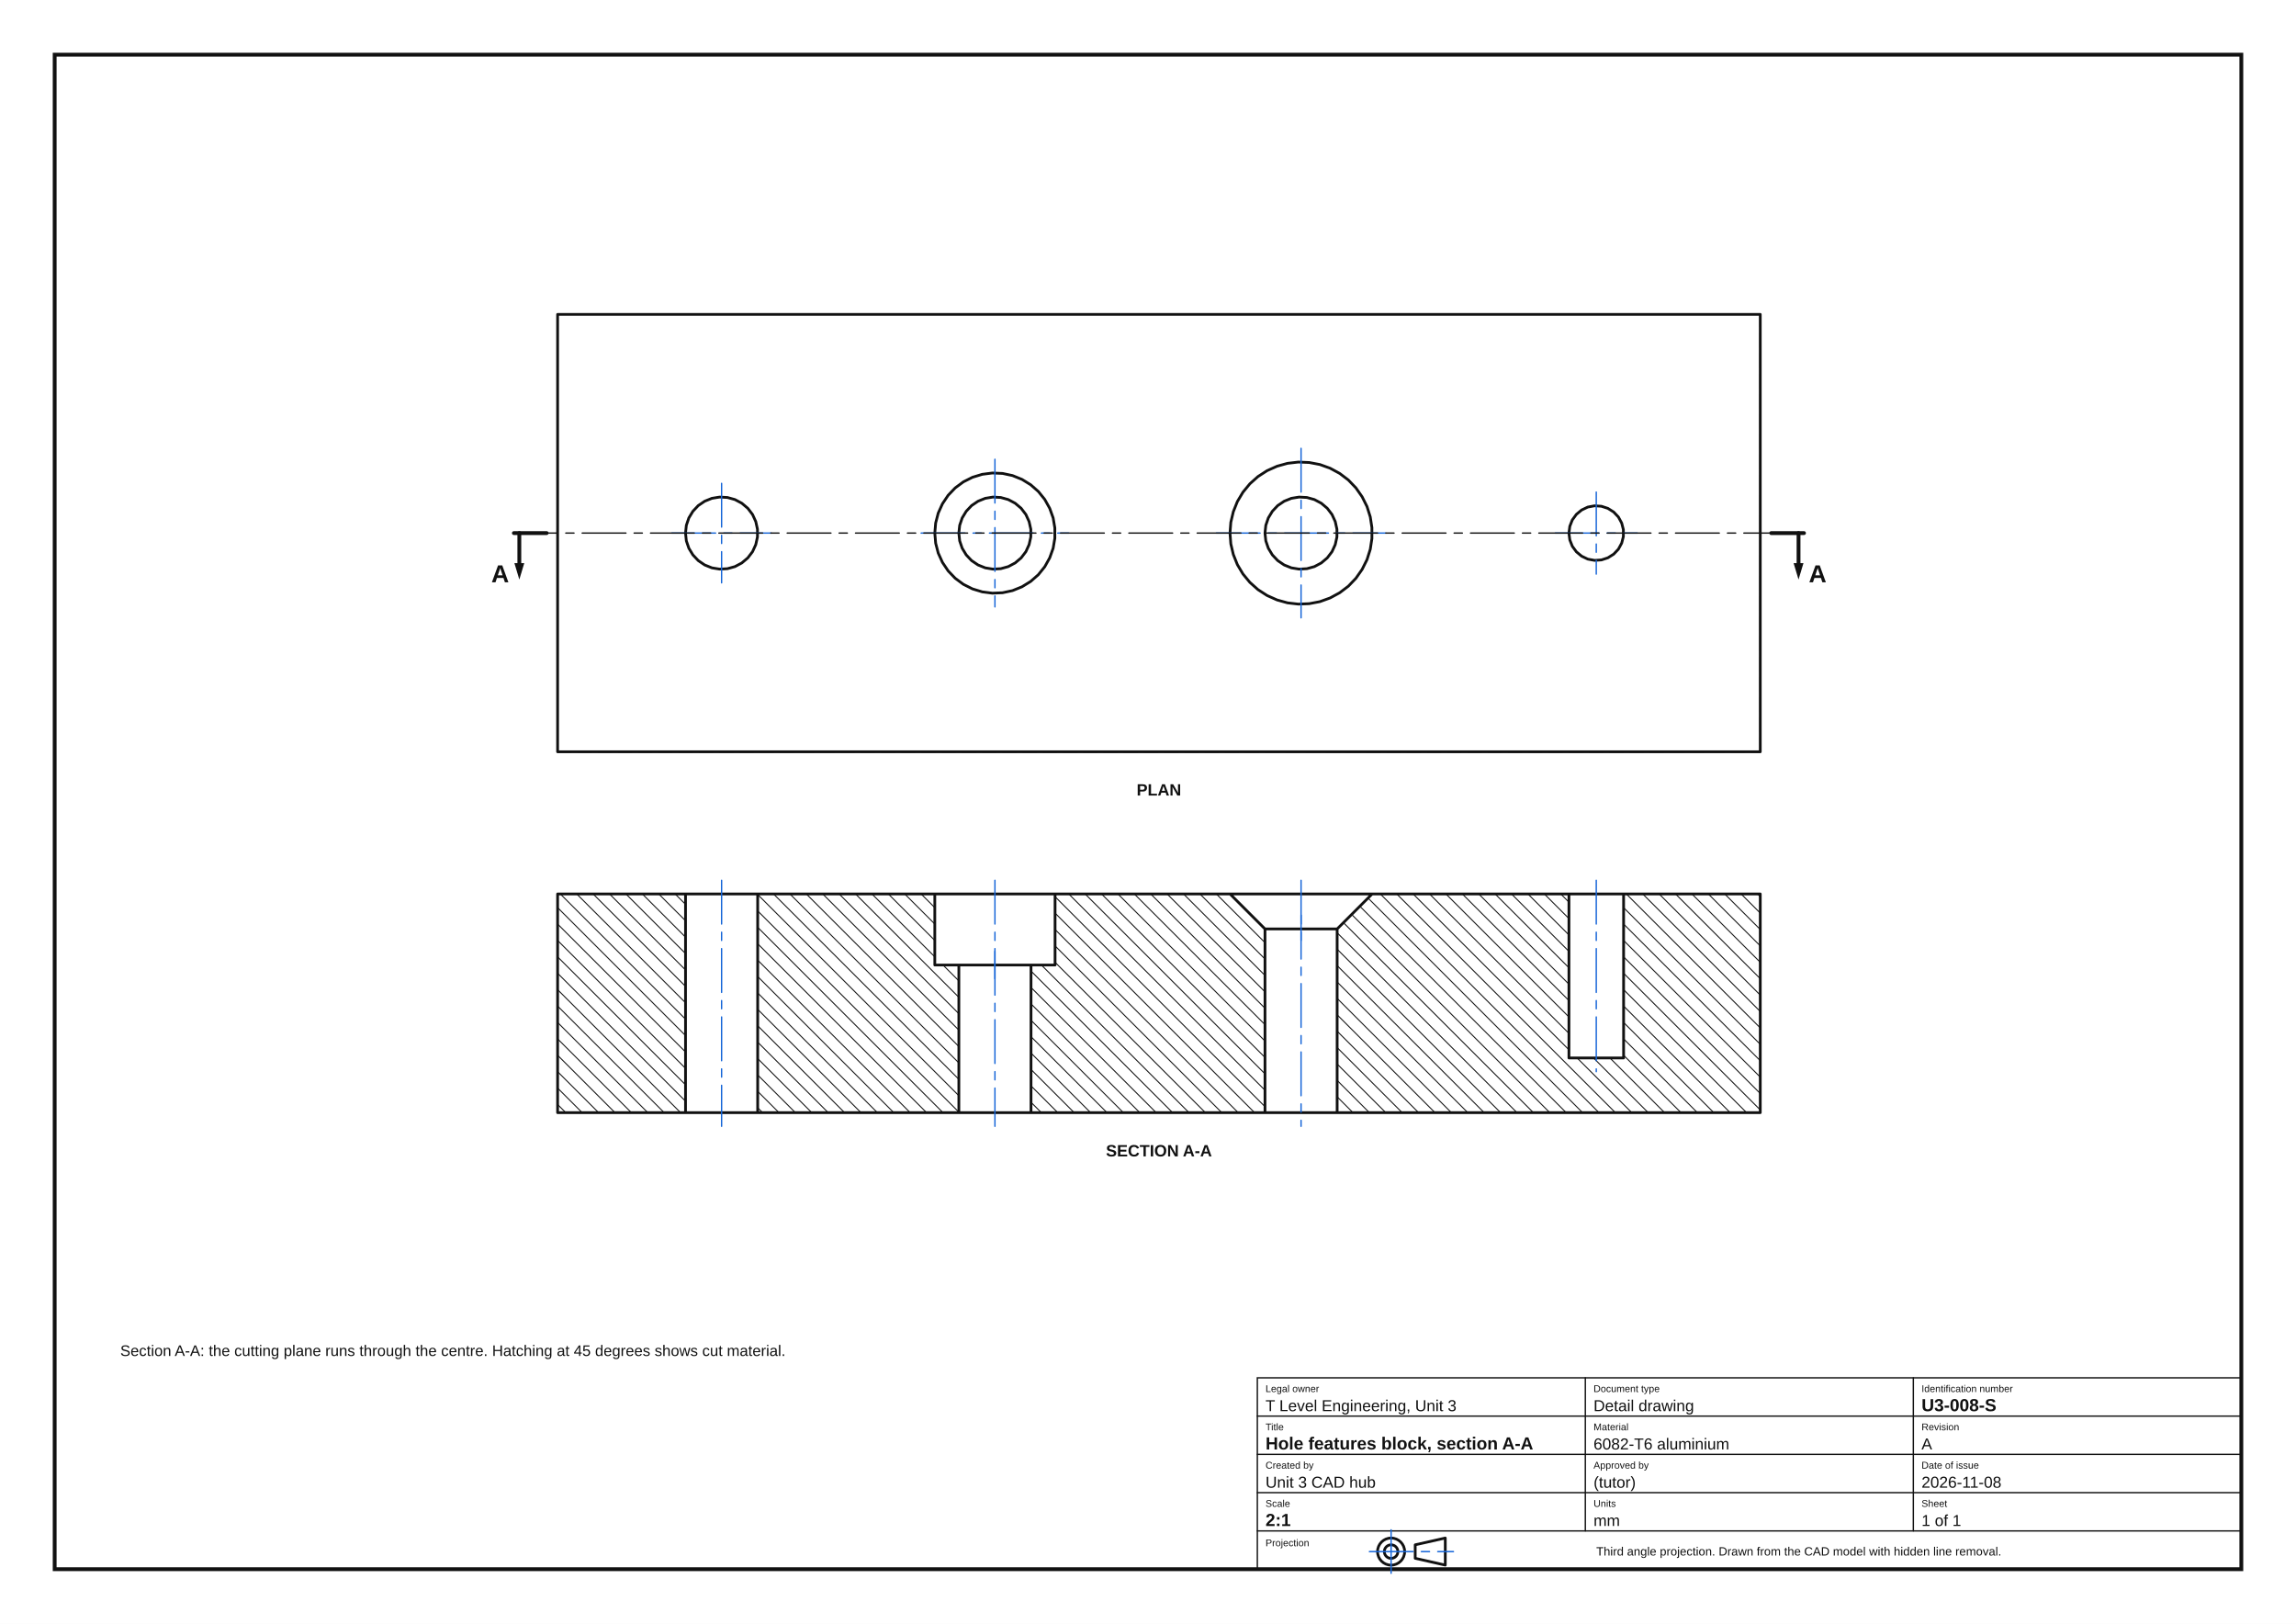
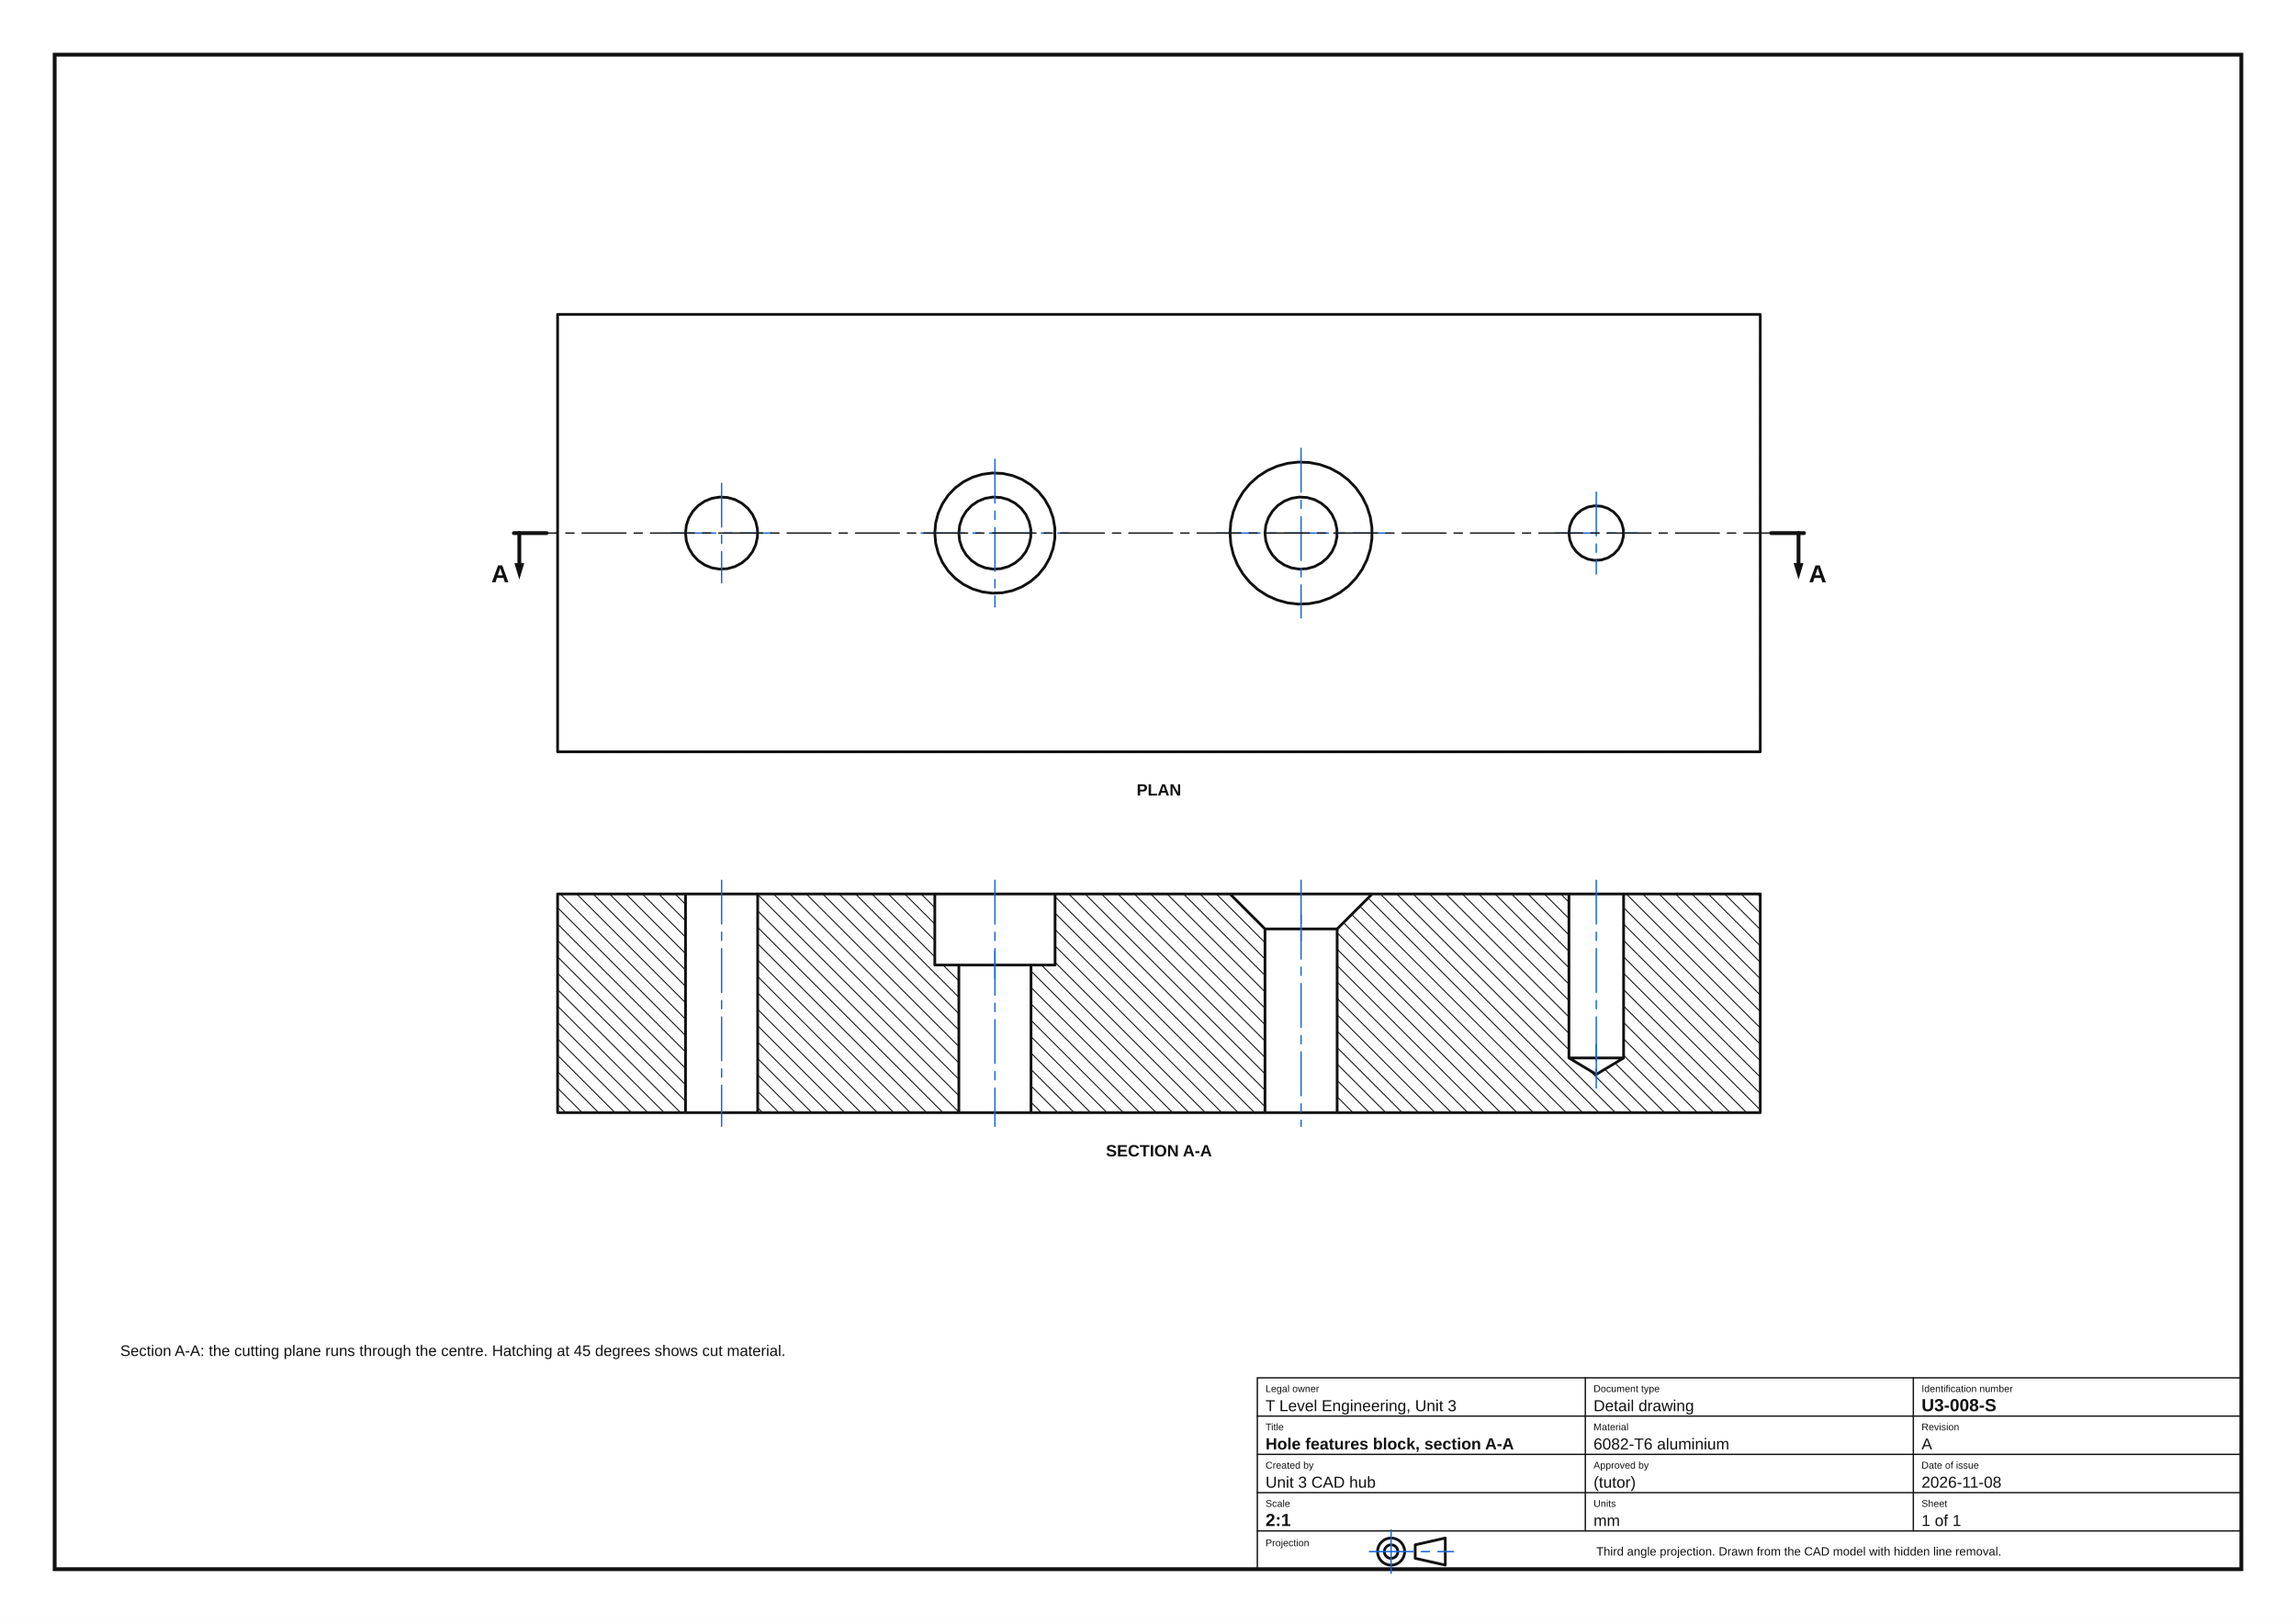
<svg xmlns="http://www.w3.org/2000/svg" width="420mm" height="297mm" viewBox="0 0 420 297">
  <style>path,line,circle,polygon{fill:none;stroke:#111;stroke-linecap:round;stroke-linejoin:round}.vis{stroke-width:0.5}.hid{stroke-width:0.25;stroke-dasharray:2.5,1.2}.ctr{stroke-width:0.25;stroke-dasharray:8,1.5,1.5,1.5;stroke:#1565D8}.dim{stroke-width:0.25}.thin{stroke-width:0.25}.hat{stroke-width:0.18}.bord{stroke-width:0.7}.cut{stroke-width:0.25;stroke-dasharray:8,1.5,1.5,1.5}.cutend{stroke-width:0.7}rect.bord,rect.thin{fill:none;stroke:#111}text{font-family:Arial,Helvetica,sans-serif;fill:#111}.arrow{fill:#111;stroke:none}</style>
  <rect x="0" y="0" width="420" height="297" fill="#fff" stroke="none" />
-   <path class="hat" d="M102.00,202.00 L103.50,203.50 M102.00,199.00 L106.50,203.50 M102.00,196.00 L109.50,203.50 M102.00,193.00 L112.50,203.50 M102.00,190.00 L115.50,203.50 M102.00,187.00 L118.50,203.50 M102.00,184.00 L121.50,203.50 M102.00,181.00 L124.50,203.50 M102.00,178.00 L125.40,201.40 M102.00,175.00 L125.40,198.40 M102.00,172.00 L125.40,195.40 M102.00,169.00 L125.40,192.40 M102.00,166.00 L125.40,189.40 M138.60,202.60 L139.50,203.50 M102.50,163.50 L125.40,186.40 M138.60,199.60 L142.50,203.50 M105.50,163.50 L125.40,183.40 M138.60,196.60 L145.50,203.50 M108.50,163.50 L125.40,180.40 M138.60,193.60 L148.50,203.50 M111.50,163.50 L125.40,177.40 M138.60,190.60 L151.50,203.50 M114.50,163.50 L125.40,174.40 M138.60,187.60 L154.50,203.50 M117.50,163.50 L125.40,171.40 M138.60,184.60 L157.50,203.50 M120.50,163.50 L125.40,168.40 M138.60,181.60 L160.50,203.50 M123.50,163.50 L125.40,165.40 M138.60,178.60 L163.50,203.50 M138.60,175.60 L166.50,203.50 M138.60,172.60 L169.50,203.50 M138.60,169.60 L172.50,203.50 M138.60,166.60 L175.40,203.40 M138.60,163.60 L175.40,200.40 M141.50,163.50 L175.40,197.40 M144.50,163.50 L175.40,194.40 M147.50,163.50 L175.40,191.40 M150.50,163.50 L175.40,188.40 M188.60,201.60 L190.50,203.50 M153.50,163.50 L175.40,185.40 M188.60,198.60 L193.50,203.50 M156.50,163.50 L175.40,182.40 M188.60,195.60 L196.50,203.50 M159.50,163.50 L171.00,175.00 M172.50,176.50 L175.40,179.40 M188.60,192.60 L199.50,203.50 M162.50,163.50 L171.00,172.00 M188.60,189.60 L202.50,203.50 M165.50,163.50 L171.00,169.00 M188.60,186.60 L205.50,203.50 M168.50,163.50 L171.00,166.00 M188.60,183.60 L208.50,203.50 M188.60,180.60 L211.50,203.50 M188.60,177.60 L214.50,203.50 M190.50,176.50 L217.50,203.50 M193.00,176.00 L220.50,203.50 M193.00,173.00 L223.50,203.50 M193.00,170.00 L226.50,203.50 M193.00,167.00 L229.50,203.50 M193.00,164.00 L231.40,202.40 M195.50,163.50 L231.40,199.40 M198.50,163.50 L231.40,196.40 M201.50,163.50 L231.40,193.40 M204.50,163.50 L231.40,190.40 M207.50,163.50 L231.40,187.40 M244.60,200.60 L247.50,203.50 M210.50,163.50 L231.40,184.40 M244.60,197.60 L250.50,203.50 M213.50,163.50 L231.40,181.40 M244.60,194.60 L253.50,203.50 M216.50,163.50 L231.40,178.40 M244.60,191.60 L256.50,203.50 M219.50,163.50 L231.40,175.40 M244.60,188.60 L259.50,203.50 M222.50,163.50 L231.40,172.40 M244.60,185.60 L262.50,203.50 M244.60,182.60 L265.50,203.50 M244.60,179.60 L268.50,203.50 M244.60,176.60 L271.50,203.50 M244.60,173.60 L274.50,203.50 M244.60,170.60 L277.50,203.50 M245.75,168.75 L280.50,203.50 M247.25,167.25 L283.50,203.50 M248.75,165.75 L286.50,203.50 M250.25,164.25 L289.50,203.50 M252.50,163.50 L292.50,203.50 M255.50,163.50 L295.50,203.50 M258.50,163.50 L287.00,192.00 M288.50,193.50 L298.50,203.50 M261.50,163.50 L287.00,189.00 M291.50,193.50 L301.50,203.50 M264.50,163.50 L287.00,186.00 M294.50,193.50 L304.50,203.50 M267.50,163.50 L287.00,183.00 M297.00,193.00 L307.50,203.50 M270.50,163.50 L287.00,180.00 M297.00,190.00 L310.50,203.50 M273.50,163.50 L287.00,177.00 M297.00,187.00 L313.50,203.50 M276.50,163.50 L287.00,174.00 M297.00,184.00 L316.50,203.50 M279.50,163.50 L287.00,171.00 M297.00,181.00 L319.50,203.50 M282.50,163.50 L287.00,168.00 M297.00,178.00 L322.00,203.00 M285.50,163.50 L287.00,165.00 M297.00,175.00 L322.00,200.00 M297.00,172.00 L322.00,197.00 M297.00,169.00 L322.00,194.00 M297.00,166.00 L322.00,191.00 M297.50,163.50 L322.00,188.00 M300.50,163.50 L322.00,185.00 M303.50,163.50 L322.00,182.00 M306.50,163.50 L322.00,179.00 M309.50,163.50 L322.00,176.00 M312.50,163.50 L322.00,173.00 M315.50,163.50 L322.00,170.00 M318.50,163.50 L322.00,167.00 M321.50,163.50 L322.00,164.00" />
-   <path class="vis" d="M102.00,203.50 L102.00,163.50 M322.00,163.50 L297.00,163.50 M287.00,163.50 L287.13,163.50 L287.50,163.50 L288.09,163.50 L288.88,163.50 L289.83,163.50 L290.89,163.50 L292.00,163.50 L293.11,163.50 L294.17,163.50 L295.12,163.50 L295.91,163.50 L296.50,163.50 L296.87,163.50 L297.00,163.50 M287.00,163.50 L251.00,163.50 M225.00,163.50 L225.33,163.50 L226.29,163.50 L227.84,163.50 L229.89,163.50 L232.36,163.50 L235.11,163.50 L238.00,163.50 L240.89,163.50 L243.64,163.50 L246.11,163.50 L248.16,163.50 L249.71,163.50 L250.67,163.50 L251.00,163.50 M225.00,163.50 L193.00,163.50 M171.00,163.50 L171.28,163.50 L172.09,163.50 L173.40,163.50 L175.14,163.50 L177.23,163.50 L179.55,163.50 L182.00,163.50 L184.45,163.50 L186.77,163.50 L188.86,163.50 L190.60,163.50 L191.91,163.50 L192.72,163.50 L193.00,163.50 M171.00,163.50 L138.60,163.50 M125.40,163.50 L125.57,163.50 L126.05,163.50 L126.84,163.50 L127.88,163.50 L129.14,163.50 L130.53,163.50 L132.00,163.50 L133.47,163.50 L134.86,163.50 L136.12,163.50 L137.16,163.50 L137.95,163.50 L138.43,163.50 L138.60,163.50 M125.40,163.50 L102.00,163.50 M322.00,203.50 L244.60,203.50 M231.40,203.50 L231.57,203.50 L232.05,203.50 L232.84,203.50 L233.88,203.50 L235.14,203.50 L236.53,203.50 L238.00,203.50 L239.47,203.50 L240.86,203.50 L242.12,203.50 L243.16,203.50 L243.95,203.50 L244.43,203.50 L244.60,203.50 M231.40,203.50 L188.60,203.50 M175.40,203.50 L175.57,203.50 L176.05,203.50 L176.84,203.50 L177.88,203.50 L179.14,203.50 L180.53,203.50 L182.00,203.50 L183.47,203.50 L184.86,203.50 L186.12,203.50 L187.16,203.50 L187.95,203.50 L188.43,203.50 L188.60,203.50 M175.40,203.50 L138.60,203.50 M125.40,203.50 L125.57,203.50 L126.05,203.50 L126.84,203.50 L127.88,203.50 L129.14,203.50 L130.53,203.50 L132.00,203.50 L133.47,203.50 L134.86,203.50 L136.12,203.50 L137.16,203.50 L137.95,203.50 L138.43,203.50 L138.60,203.50 M125.40,203.50 L102.00,203.50 M125.40,163.50 L125.40,203.50 M322.00,203.50 L322.00,163.50 M287.00,163.50 L287.00,193.50 M244.60,169.90 L251.00,163.50 M244.60,169.90 L244.60,203.50 M297.00,163.50 L297.00,193.50 M287.00,193.50 L297.00,193.50 M231.40,169.90 L231.57,169.90 L232.05,169.90 L232.84,169.90 L233.88,169.90 L235.14,169.90 L236.53,169.90 L238.00,169.90 L239.47,169.90 L240.86,169.90 L242.12,169.90 L243.16,169.90 L243.95,169.90 L244.43,169.90 L244.60,169.90 M225.00,163.50 L231.40,169.90 M193.00,163.50 L193.00,176.50 M188.60,176.50 L193.00,176.50 M188.60,176.50 L188.60,203.50 M231.40,169.90 L231.40,203.50 M171.00,163.50 L171.00,176.50 M138.60,163.50 L138.60,203.50 M175.40,176.50 L175.40,203.50 M171.00,176.50 L175.40,176.50 M175.40,176.50 L175.57,176.50 L176.05,176.50 L176.84,176.50 L177.88,176.50 L179.14,176.50 L180.53,176.50 L182.00,176.50 L183.47,176.50 L184.86,176.50 L186.12,176.50 L187.16,176.50 L187.95,176.50 L188.43,176.50 L188.60,176.50" />
+   <path class="hat" d="M102.00,202.00 L103.50,203.50 M102.00,199.00 L106.50,203.50 M102.00,196.00 L109.50,203.50 M102.00,193.00 L112.50,203.50 M102.00,190.00 L115.50,203.50 M102.00,187.00 L118.50,203.50 M102.00,184.00 L121.50,203.50 M102.00,181.00 L124.50,203.50 M102.00,178.00 L125.40,201.40 M102.00,175.00 L125.40,198.40 M102.00,172.00 L125.40,195.40 M102.00,169.00 L125.40,192.40 M102.00,166.00 L125.40,189.40 M138.60,202.60 L139.50,203.50 M102.50,163.50 L125.40,186.40 M138.60,199.60 L142.50,203.50 M105.50,163.50 L125.40,183.40 M138.60,196.60 L145.50,203.50 M108.50,163.50 L125.40,180.40 M138.60,193.60 L148.50,203.50 M111.50,163.50 L125.40,177.40 M138.60,190.60 L151.50,203.50 M114.50,163.50 L125.40,174.40 M138.60,187.60 L154.50,203.50 M117.50,163.50 L125.40,171.40 M138.60,184.60 L157.50,203.50 M120.50,163.50 L125.40,168.40 M138.60,181.60 L160.50,203.50 M123.50,163.50 L125.40,165.40 M138.60,178.60 L163.50,203.50 M138.60,175.60 L166.50,203.50 M138.60,172.60 L169.50,203.50 M138.60,169.60 L172.50,203.50 M138.60,166.60 L175.40,203.40 M138.60,163.60 L175.40,200.40 M141.50,163.50 L175.40,197.40 M144.50,163.50 L175.40,194.40 M147.50,163.50 L175.40,191.40 M150.50,163.50 L175.40,188.40 M188.60,201.60 L190.50,203.50 M153.50,163.50 L175.40,185.40 M188.60,198.60 L193.50,203.50 M156.50,163.50 L175.40,182.40 M188.60,195.60 L196.50,203.50 M159.50,163.50 L171.00,175.00 M172.50,176.50 L175.40,179.40 M188.60,192.60 L199.50,203.50 M162.50,163.50 L171.00,172.00 M188.60,189.60 L202.50,203.50 M165.50,163.50 L171.00,169.00 M188.60,186.60 L205.50,203.50 M168.50,163.50 L171.00,166.00 M188.60,183.60 L208.50,203.50 M188.60,180.60 L211.50,203.50 M188.60,177.60 L214.50,203.50 M190.50,176.50 L217.50,203.50 M193.00,176.00 L220.50,203.50 M193.00,173.00 L223.50,203.50 M193.00,170.00 L226.50,203.50 M193.00,167.00 L229.50,203.50 M193.00,164.00 L231.40,202.40 M195.50,163.50 L231.40,199.40 M198.50,163.50 L231.40,196.40 M201.50,163.50 L231.40,193.40 M204.50,163.50 L231.40,190.40 M207.50,163.50 L231.40,187.40 M244.60,200.60 L247.50,203.50 M210.50,163.50 L231.40,184.40 M244.60,197.60 L250.50,203.50 M213.50,163.50 L231.40,181.40 M244.60,194.60 L253.50,203.50 M216.50,163.50 L231.40,178.40 M244.60,191.60 L256.50,203.50 M219.50,163.50 L231.40,175.40 M244.60,188.60 L259.50,203.50 M222.50,163.50 L231.40,172.40 M244.60,185.60 L262.50,203.50 M244.60,182.60 L265.50,203.50 M244.60,179.60 L268.50,203.50 M244.60,176.60 L271.50,203.50 M244.60,173.60 L274.50,203.50 M244.60,170.60 L277.50,203.50 M245.75,168.75 L280.50,203.50 M247.25,167.25 L283.50,203.50 M248.75,165.75 L286.50,203.50 M250.25,164.25 L289.50,203.50 M252.50,163.50 L292.50,203.50 M255.50,163.50 L295.50,203.50 M258.50,163.50 L287.00,192.00 M290.76,195.76 L298.50,203.50 M261.50,163.50 L287.00,189.00 M293.56,195.56 L301.50,203.50 M264.50,163.50 L287.00,186.00 M295.44,194.44 L304.50,203.50 M267.50,163.50 L287.00,183.00 M297.00,193.00 L307.50,203.50 M270.50,163.50 L287.00,180.00 M297.00,190.00 L310.50,203.50 M273.50,163.50 L287.00,177.00 M297.00,187.00 L313.50,203.50 M276.50,163.50 L287.00,174.00 M297.00,184.00 L316.50,203.50 M279.50,163.50 L287.00,171.00 M297.00,181.00 L319.50,203.50 M282.50,163.50 L287.00,168.00 M297.00,178.00 L322.00,203.00 M285.50,163.50 L287.00,165.00 M297.00,175.00 L322.00,200.00 M297.00,172.00 L322.00,197.00 M297.00,169.00 L322.00,194.00 M297.00,166.00 L322.00,191.00 M297.50,163.50 L322.00,188.00 M300.50,163.50 L322.00,185.00 M303.50,163.50 L322.00,182.00 M306.50,163.50 L322.00,179.00 M309.50,163.50 L322.00,176.00 M312.50,163.50 L322.00,173.00 M315.50,163.50 L322.00,170.00 M318.50,163.50 L322.00,167.00 M321.50,163.50 L322.00,164.00" />
+   <path class="vis" d="M102.00,203.50 L102.00,163.50 M322.00,163.50 L297.00,163.50 M287.00,163.50 L287.13,163.50 L287.50,163.50 L288.09,163.50 L288.88,163.50 L289.83,163.50 L290.89,163.50 L292.00,163.50 L293.11,163.50 L294.17,163.50 L295.12,163.50 L295.91,163.50 L296.50,163.50 L296.87,163.50 L297.00,163.50 M287.00,163.50 L251.00,163.50 M225.00,163.50 L225.33,163.50 L226.29,163.50 L227.84,163.50 L229.89,163.50 L232.36,163.50 L235.11,163.50 L238.00,163.50 L240.89,163.50 L243.64,163.50 L246.11,163.50 L248.16,163.50 L249.71,163.50 L250.67,163.50 L251.00,163.50 M225.00,163.50 L193.00,163.50 M171.00,163.50 L171.28,163.50 L172.09,163.50 L173.40,163.50 L175.14,163.50 L177.23,163.50 L179.55,163.50 L182.00,163.50 L184.45,163.50 L186.77,163.50 L188.86,163.50 L190.60,163.50 L191.91,163.50 L192.72,163.50 L193.00,163.50 M171.00,163.50 L138.60,163.50 M125.40,163.50 L125.57,163.50 L126.05,163.50 L126.84,163.50 L127.88,163.50 L129.14,163.50 L130.53,163.50 L132.00,163.50 L133.47,163.50 L134.86,163.50 L136.12,163.50 L137.16,163.50 L137.95,163.50 L138.43,163.50 L138.60,163.50 M125.40,163.50 L102.00,163.50 M322.00,203.50 L244.60,203.50 M231.40,203.50 L231.57,203.50 L232.05,203.50 L232.84,203.50 L233.88,203.50 L235.14,203.50 L236.53,203.50 L238.00,203.50 L239.47,203.50 L240.86,203.50 L242.12,203.50 L243.16,203.50 L243.95,203.50 L244.43,203.50 L244.60,203.50 M231.40,203.50 L188.60,203.50 M175.40,203.50 L175.57,203.50 L176.05,203.50 L176.84,203.50 L177.88,203.50 L179.14,203.50 L180.53,203.50 L182.00,203.50 L183.47,203.50 L184.86,203.50 L186.12,203.50 L187.16,203.50 L187.95,203.50 L188.43,203.50 L188.60,203.50 M175.40,203.50 L138.60,203.50 M125.40,203.50 L125.57,203.50 L126.05,203.50 L126.84,203.50 L127.88,203.50 L129.14,203.50 L130.53,203.50 L132.00,203.50 L133.47,203.50 L134.86,203.50 L136.12,203.50 L137.16,203.50 L137.95,203.50 L138.43,203.50 L138.60,203.50 M125.40,203.50 L102.00,203.50 M125.40,163.50 L125.40,203.50 M322.00,203.50 L322.00,163.50 M244.60,169.90 L251.00,163.50 M244.60,169.90 L244.60,203.50 M297.00,163.50 L297.00,193.50 M292.00,196.50 L297.00,193.50 M287.00,193.50 L292.00,196.50 M287.00,163.50 L287.00,193.50 M287.00,193.50 L287.13,193.50 L287.50,193.50 L288.09,193.50 L288.88,193.50 L289.83,193.50 L290.89,193.50 L292.00,193.50 L293.11,193.50 L294.17,193.50 L295.12,193.50 L295.91,193.50 L296.50,193.50 L296.87,193.50 L297.00,193.50 M231.40,169.90 L231.57,169.90 L232.05,169.90 L232.84,169.90 L233.88,169.90 L235.14,169.90 L236.53,169.90 L238.00,169.90 L239.47,169.90 L240.86,169.90 L242.12,169.90 L243.16,169.90 L243.95,169.90 L244.43,169.90 L244.60,169.90 M225.00,163.50 L231.40,169.90 M193.00,163.50 L193.00,176.50 M188.60,176.50 L193.00,176.50 M188.60,176.50 L188.60,203.50 M231.40,169.90 L231.40,203.50 M171.00,163.50 L171.00,176.50 M138.60,163.50 L138.60,203.50 M175.40,176.50 L175.40,203.50 M171.00,176.50 L175.40,176.50 M175.40,176.50 L175.57,176.50 L176.05,176.50 L176.84,176.50 L177.88,176.50 L179.14,176.50 L180.53,176.50 L182.00,176.50 L183.47,176.50 L184.86,176.50 L186.12,176.50 L187.16,176.50 L187.95,176.50 L188.43,176.50 L188.60,176.50" />
  <line class="ctr" x1="292.00" y1="161.00" x2="292.00" y2="196.00" />
  <line class="ctr" x1="238.00" y1="161.00" x2="238.00" y2="172.40" />
  <line class="ctr" x1="182.00" y1="161.00" x2="182.00" y2="179.00" />
  <line class="ctr" x1="132.00" y1="161.00" x2="132.00" y2="206.00" />
  <line class="ctr" x1="238.00" y1="167.40" x2="238.00" y2="206.00" />
  <line class="ctr" x1="182.00" y1="174.00" x2="182.00" y2="206.00" />
+   <line class="ctr" x1="292.00" y1="191.00" x2="292.00" y2="199.00" />
  <text x="212.00" y="211.50" font-size="3.00" text-anchor="middle" font-weight="bold">SECTION A-A</text>
  <path class="hid" d="M102.00,137.50 L102.00,57.50 M102.00,137.50 L322.00,137.50 M102.00,57.50 L322.00,57.50 M322.00,137.50 L322.00,57.50 M125.40,97.50 L125.55,96.08 L126.01,94.73 L126.75,93.51 L127.73,92.47 L128.91,91.67 L130.23,91.14 L131.64,90.91 L133.07,90.99 L134.44,91.37 L135.70,92.04 L136.79,92.96 L137.66,94.10 L138.25,95.39 L138.56,96.79 L138.56,98.21 L138.25,99.61 L137.66,100.90 L136.79,102.04 L135.70,102.96 L134.44,103.63 L133.07,104.01 L131.64,104.09 L130.23,103.86 L128.91,103.33 L127.73,102.53 L126.75,101.49 L126.01,100.27 L125.55,98.92 L125.40,97.50 M175.40,97.50 L175.55,96.08 L176.01,94.73 L176.75,93.51 L177.73,92.47 L178.91,91.67 L180.23,91.14 L181.64,90.91 L183.07,90.99 L184.44,91.37 L185.70,92.04 L186.79,92.96 L187.66,94.10 L188.25,95.39 L188.56,96.79 L188.56,98.21 L188.25,99.61 L187.66,100.90 L186.79,102.04 L185.70,102.96 L184.44,103.63 L183.07,104.01 L181.64,104.09 L180.23,103.86 L178.91,103.33 L177.73,102.53 L176.75,101.49 L176.01,100.27 L175.55,98.92 L175.40,97.50 M231.40,97.50 L231.55,96.08 L232.01,94.73 L232.75,93.51 L233.73,92.47 L234.91,91.67 L236.23,91.14 L237.64,90.91 L239.07,90.99 L240.44,91.37 L241.70,92.04 L242.79,92.96 L243.66,94.10 L244.25,95.39 L244.56,96.79 L244.56,98.21 L244.25,99.61 L243.66,100.90 L242.79,102.04 L241.70,102.96 L240.44,103.63 L239.07,104.01 L237.64,104.09 L236.23,103.86 L234.91,103.33 L233.73,102.53 L232.75,101.49 L232.01,100.27 L231.55,98.92 L231.40,97.50 M171.00,97.50 L171.16,95.64 L171.63,93.84 L172.40,92.14 L173.44,90.59 L174.73,89.24 L176.23,88.13 L177.90,87.29 L179.68,86.75 L181.53,86.51 L183.40,86.59 L185.22,86.98 L186.95,87.68 L188.54,88.66 L189.94,89.89 L191.11,91.34 L192.02,92.97 L192.65,94.73 L192.96,96.57 L192.96,98.43 L192.65,100.27 L192.02,102.03 L191.11,103.66 L189.94,105.11 L188.54,106.34 L186.95,107.32 L185.22,108.02 L183.40,108.41 L181.53,108.49 L179.68,108.25 L177.90,107.71 L176.23,106.87 L174.73,105.76 L173.44,104.41 L172.40,102.86 L171.63,101.16 L171.16,99.36 L171.00,97.50 M287.00,97.50 L287.16,96.26 L287.62,95.09 L288.36,94.08 L289.32,93.28 L290.45,92.74 L291.69,92.51 L292.94,92.59 L294.13,92.98 L295.19,93.65 L296.05,94.56 L296.65,95.66 L296.96,96.87 L296.96,98.13 L296.65,99.34 L296.05,100.44 L295.19,101.35 L294.13,102.02 L292.94,102.41 L291.69,102.49 L290.45,102.26 L289.32,101.72 L288.36,100.92 L287.62,99.91 L287.16,98.74 L287.00,97.50" />
  <path class="vis" d="M102.00,137.50 L102.00,57.50 M102.00,137.50 L322.00,137.50 M102.00,57.50 L322.00,57.50 M322.00,137.50 L322.00,57.50 M125.40,97.50 L125.55,96.08 L126.01,94.73 L126.75,93.51 L127.73,92.47 L128.91,91.67 L130.23,91.14 L131.64,90.91 L133.07,90.99 L134.44,91.37 L135.70,92.04 L136.79,92.96 L137.66,94.10 L138.25,95.39 L138.56,96.79 L138.56,98.21 L138.25,99.61 L137.66,100.90 L136.79,102.04 L135.70,102.96 L134.44,103.63 L133.07,104.01 L131.64,104.09 L130.23,103.86 L128.91,103.33 L127.73,102.53 L126.75,101.49 L126.01,100.27 L125.55,98.92 L125.40,97.50 M171.00,97.50 L171.16,95.64 L171.63,93.84 L172.40,92.14 L173.44,90.59 L174.73,89.24 L176.23,88.13 L177.90,87.29 L179.68,86.75 L181.53,86.51 L183.40,86.59 L185.22,86.98 L186.95,87.68 L188.54,88.66 L189.94,89.89 L191.11,91.34 L192.02,92.97 L192.65,94.73 L192.96,96.57 L192.96,98.43 L192.65,100.27 L192.02,102.03 L191.11,103.66 L189.94,105.11 L188.54,106.34 L186.95,107.32 L185.22,108.02 L183.40,108.41 L181.53,108.49 L179.68,108.25 L177.90,107.71 L176.23,106.87 L174.73,105.76 L173.44,104.41 L172.40,102.86 L171.63,101.16 L171.16,99.36 L171.00,97.50 M225.00,97.50 L225.15,95.52 L225.61,93.58 L226.35,91.73 L227.37,90.02 L228.63,88.49 L230.12,87.16 L231.79,86.08 L233.61,85.27 L235.52,84.74 L237.50,84.51 L239.49,84.59 L241.44,84.96 L243.32,85.64 L245.07,86.59 L246.65,87.79 L248.03,89.23 L249.17,90.86 L250.06,92.64 L250.66,94.54 L250.96,96.50 L250.96,98.50 L250.66,100.46 L250.06,102.36 L249.17,104.14 L248.03,105.77 L246.65,107.21 L245.07,108.41 L243.32,109.36 L241.44,110.04 L239.49,110.41 L237.50,110.49 L235.52,110.26 L233.61,109.73 L231.79,108.92 L230.12,107.84 L228.63,106.51 L227.37,104.98 L226.35,103.27 L225.61,101.42 L225.15,99.48 L225.00,97.50 M287.00,97.50 L287.16,96.26 L287.62,95.09 L288.36,94.08 L289.32,93.28 L290.45,92.74 L291.69,92.51 L292.94,92.59 L294.13,92.98 L295.19,93.65 L296.05,94.56 L296.65,95.66 L296.96,96.87 L296.96,98.13 L296.65,99.34 L296.05,100.44 L295.19,101.35 L294.13,102.02 L292.94,102.41 L291.69,102.49 L290.45,102.26 L289.32,101.72 L288.36,100.92 L287.62,99.91 L287.16,98.74 L287.00,97.50 M231.40,97.50 L231.55,96.08 L232.01,94.73 L232.75,93.51 L233.73,92.47 L234.91,91.67 L236.23,91.14 L237.64,90.91 L239.07,90.99 L240.44,91.37 L241.70,92.04 L242.79,92.96 L243.66,94.10 L244.25,95.39 L244.56,96.79 L244.56,98.21 L244.25,99.61 L243.66,100.90 L242.79,102.04 L241.70,102.96 L240.44,103.63 L239.07,104.01 L237.64,104.09 L236.23,103.86 L234.91,103.33 L233.73,102.53 L232.75,101.49 L232.01,100.27 L231.55,98.92 L231.40,97.50 M175.40,97.50 L175.55,96.08 L176.01,94.73 L176.75,93.51 L177.73,92.47 L178.91,91.67 L180.23,91.14 L181.64,90.91 L183.07,90.99 L184.44,91.37 L185.70,92.04 L186.79,92.96 L187.66,94.10 L188.25,95.39 L188.56,96.79 L188.56,98.21 L188.25,99.61 L187.66,100.90 L186.79,102.04 L185.70,102.96 L184.44,103.63 L183.07,104.01 L181.64,104.09 L180.23,103.86 L178.91,103.33 L177.73,102.53 L176.75,101.49 L176.01,100.27 L175.55,98.92 L175.40,97.50" />
  <line class="ctr" x1="122.90" y1="97.50" x2="141.10" y2="97.50" />
  <line class="ctr" x1="132.00" y1="88.40" x2="132.00" y2="106.60" />
  <line class="ctr" x1="168.50" y1="97.50" x2="195.50" y2="97.50" />
  <line class="ctr" x1="182.00" y1="84.00" x2="182.00" y2="111.00" />
  <line class="ctr" x1="222.50" y1="97.50" x2="253.50" y2="97.50" />
  <line class="ctr" x1="238.00" y1="82.00" x2="238.00" y2="113.00" />
  <line class="ctr" x1="284.50" y1="97.50" x2="299.50" y2="97.50" />
  <line class="ctr" x1="292.00" y1="90.00" x2="292.00" y2="105.00" />
  <text x="212.00" y="145.50" font-size="3.00" text-anchor="middle" font-weight="bold">PLAN</text>
  <line class="cut" x1="94.00" y1="97.50" x2="330.00" y2="97.50" />
  <line class="cutend" x1="94.00" y1="97.50" x2="100.00" y2="97.50" />
  <line class="cutend" x1="324.00" y1="97.50" x2="330.00" y2="97.50" />
  <line class="cutend" x1="95.00" y1="97.50" x2="95.00" y2="104.50" />
  <polygon class="arrow" points="95.00,106.00 95.90,103.00 94.10,103.00" />
  <text x="91.50" y="106.50" font-size="4.50" text-anchor="middle" font-weight="bold">A</text>
  <line class="cutend" x1="329.00" y1="97.50" x2="329.00" y2="104.50" />
  <polygon class="arrow" points="329.00,106.00 329.90,103.00 328.10,103.00" />
  <text x="332.50" y="106.50" font-size="4.50" text-anchor="middle" font-weight="bold">A</text>
  <text x="22.00" y="248.00" font-size="2.80" text-anchor="start" font-weight="normal">Section A-A: the cutting plane runs through the centre. Hatching at 45 degrees shows cut material.</text>
  <rect class="bord" x="10" y="10" width="400" height="277" />
  <rect class="thin" x="230" y="252" width="180" height="35" />
  <line class="thin" x1="230.00" y1="259.00" x2="410.00" y2="259.00" />
  <line class="thin" x1="230.00" y1="266.00" x2="410.00" y2="266.00" />
  <line class="thin" x1="230.00" y1="273.00" x2="410.00" y2="273.00" />
  <line class="thin" x1="230.00" y1="280.00" x2="410.00" y2="280.00" />
  <line class="thin" x1="290.00" y1="252.00" x2="290.00" y2="280.00" />
  <line class="thin" x1="350.00" y1="252.00" x2="350.00" y2="280.00" />
  <text x="231.50" y="254.60" font-size="1.80" text-anchor="start" font-weight="normal">Legal owner</text>
  <text x="231.50" y="258.10" font-size="2.90" text-anchor="start" font-weight="normal">T Level Engineering, Unit 3</text>
  <text x="291.50" y="254.60" font-size="1.80" text-anchor="start" font-weight="normal">Document type</text>
  <text x="291.50" y="258.10" font-size="2.90" text-anchor="start" font-weight="normal">Detail drawing</text>
  <text x="351.50" y="254.60" font-size="1.80" text-anchor="start" font-weight="normal">Identification number</text>
  <text x="351.50" y="258.10" font-size="3.20" text-anchor="start" font-weight="bold">U3-008-S</text>
  <text x="231.50" y="261.60" font-size="1.80" text-anchor="start" font-weight="normal">Title</text>
-   <text x="231.50" y="265.10" font-size="3.20" text-anchor="start" font-weight="bold">Hole features block, section A-A</text>
+   <text x="231.50" y="265.10" font-size="2.97" text-anchor="start" font-weight="bold">Hole features block, section A-A</text>
  <text x="291.50" y="261.60" font-size="1.80" text-anchor="start" font-weight="normal">Material</text>
  <text x="291.50" y="265.10" font-size="2.90" text-anchor="start" font-weight="normal">6082-T6 aluminium</text>
  <text x="351.50" y="261.60" font-size="1.80" text-anchor="start" font-weight="normal">Revision</text>
  <text x="351.50" y="265.10" font-size="2.90" text-anchor="start" font-weight="normal">A</text>
  <text x="231.50" y="268.60" font-size="1.80" text-anchor="start" font-weight="normal">Created by</text>
  <text x="231.50" y="272.10" font-size="2.90" text-anchor="start" font-weight="normal">Unit 3 CAD hub</text>
  <text x="291.50" y="268.60" font-size="1.80" text-anchor="start" font-weight="normal">Approved by</text>
  <text x="291.50" y="272.10" font-size="2.90" text-anchor="start" font-weight="normal">(tutor)</text>
  <text x="351.50" y="268.60" font-size="1.80" text-anchor="start" font-weight="normal">Date of issue</text>
  <text x="351.50" y="272.10" font-size="2.90" text-anchor="start" font-weight="normal">2026-11-08</text>
  <text x="231.50" y="275.60" font-size="1.80" text-anchor="start" font-weight="normal">Scale</text>
  <text x="231.50" y="279.10" font-size="3.20" text-anchor="start" font-weight="bold">2:1</text>
  <text x="291.50" y="275.60" font-size="1.80" text-anchor="start" font-weight="normal">Units</text>
  <text x="291.50" y="279.10" font-size="2.90" text-anchor="start" font-weight="normal">mm</text>
  <text x="351.50" y="275.60" font-size="1.80" text-anchor="start" font-weight="normal">Sheet</text>
  <text x="351.50" y="279.10" font-size="2.90" text-anchor="start" font-weight="normal">1 of 1</text>
  <text x="231.50" y="282.80" font-size="1.80" text-anchor="start" font-weight="normal">Projection</text>
  <polygon class="vis" points="258.88,282.54 264.38,281.30 264.38,286.25 258.88,285.01" />
  <circle class="vis" cx="254.47" cy="283.78" r="2.48" />
  <circle class="vis" cx="254.47" cy="283.78" r="1.24" />
  <line class="ctr" x1="250.50" y1="283.78" x2="265.88" y2="283.78" />
  <line class="ctr" x1="254.47" y1="279.80" x2="254.47" y2="287.75" />
  <text x="292.00" y="284.50" font-size="2.20" text-anchor="start" font-weight="normal">Third angle projection. Drawn from the CAD model with hidden line removal.</text>
</svg>
